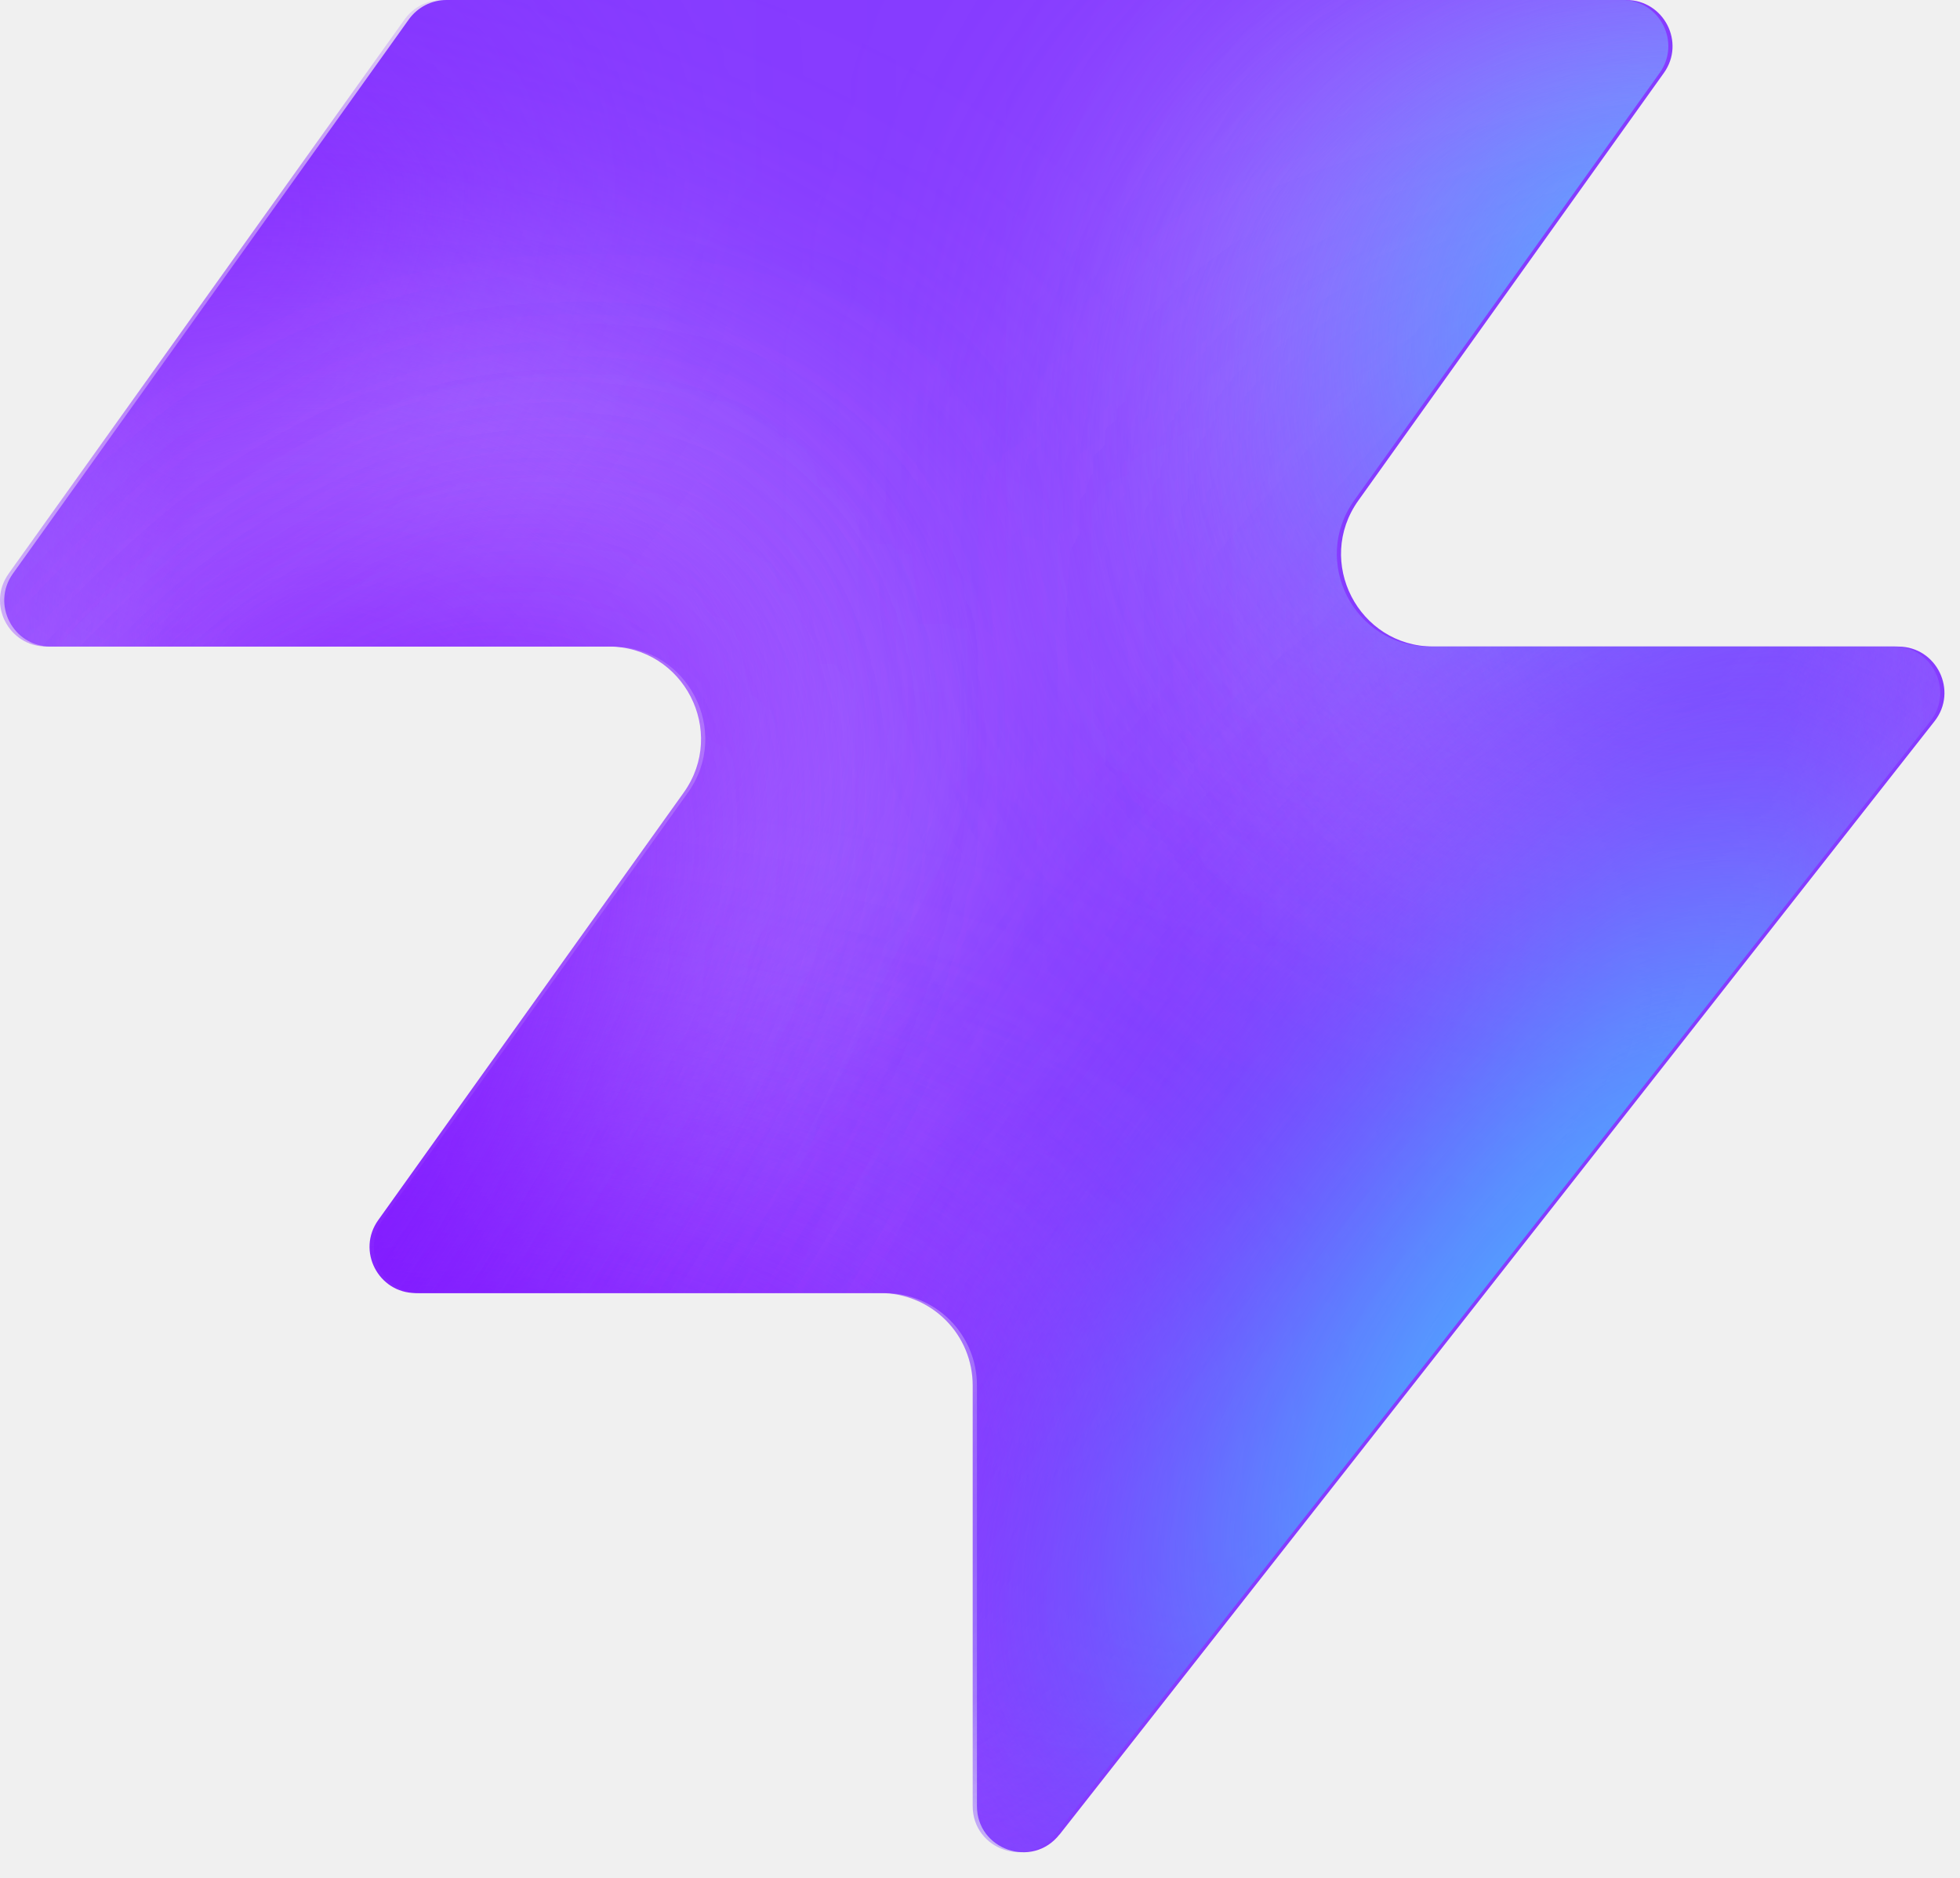
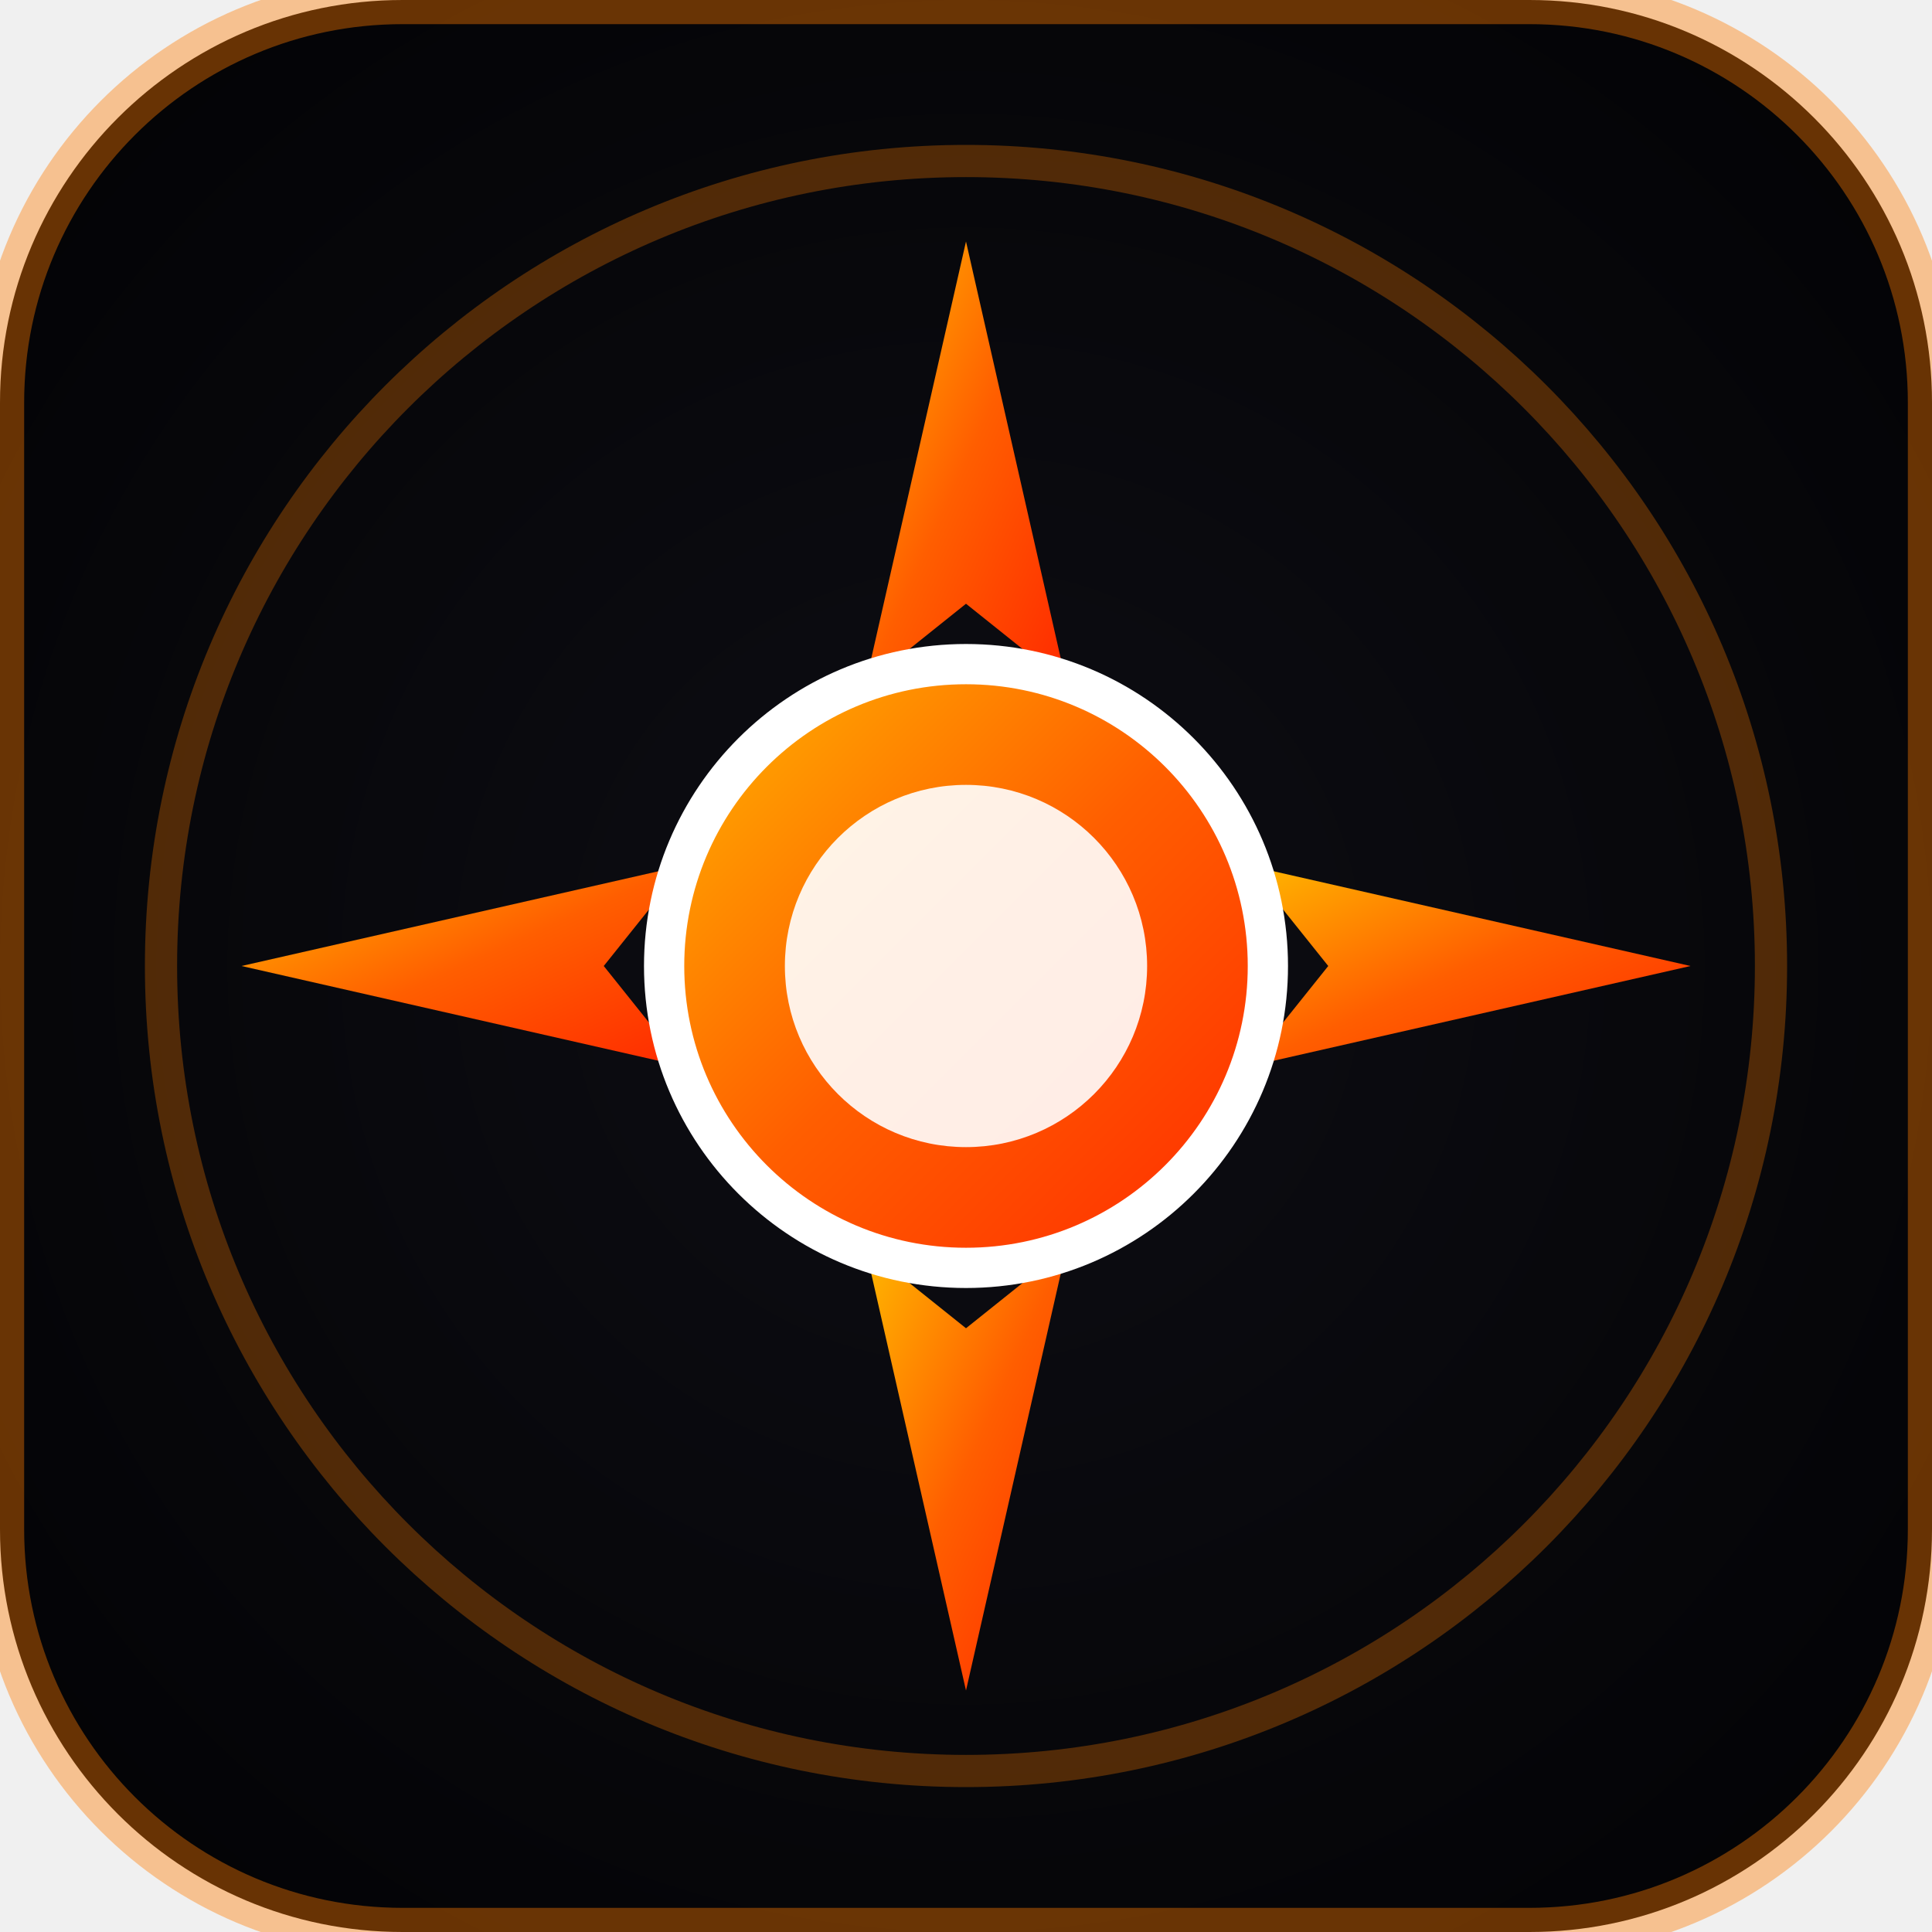
- <svg xmlns="http://www.w3.org/2000/svg" width="48" height="46" fill="none" viewBox="0 0 48 46">
-   <path fill="#863bff" d="M25.946 44.938c-.664.845-2.021.375-2.021-.698V33.937a2.26 2.26 0 0 0-2.262-2.262H10.287c-.92 0-1.456-1.04-.92-1.788l7.48-10.471c1.07-1.497 0-3.578-1.842-3.578H1.237c-.92 0-1.456-1.04-.92-1.788L10.013.474c.214-.297.556-.474.92-.474h28.894c.92 0 1.456 1.04.92 1.788l-7.48 10.471c-1.07 1.498 0 3.579 1.842 3.579h11.377c.943 0 1.473 1.088.89 1.83L25.947 44.94z" style="fill:#863bff;fill:color(display-p3 .525 .23 1);fill-opacity:1" />
-   <mask id="a" width="48" height="46" x="0" y="0" maskUnits="userSpaceOnUse" style="mask-type:alpha">
-     <path fill="#000" d="M25.842 44.938c-.664.844-2.021.375-2.021-.698V33.937a2.26 2.26 0 0 0-2.262-2.262H10.183c-.92 0-1.456-1.04-.92-1.788l7.48-10.471c1.07-1.498 0-3.579-1.842-3.579H1.133c-.92 0-1.456-1.04-.92-1.787L9.91.473c.214-.297.556-.474.92-.474h28.894c.92 0 1.456 1.04.92 1.788l-7.48 10.471c-1.07 1.498 0 3.578 1.842 3.578h11.377c.943 0 1.473 1.088.89 1.832L25.843 44.94z" style="fill:#000;fill-opacity:1" />
-   </mask>
-   <g mask="url(#a)">
-     <g filter="url(#b)">
-       <ellipse cx="5.508" cy="14.704" fill="#ede6ff" rx="5.508" ry="14.704" style="fill:#ede6ff;fill:color(display-p3 .927 .903 1);fill-opacity:1" transform="matrix(.00324 1 1 -.00324 -4.47 31.516)" />
-     </g>
-     <g filter="url(#c)">
-       <ellipse cx="10.399" cy="29.851" fill="#ede6ff" rx="10.399" ry="29.851" style="fill:#ede6ff;fill:color(display-p3 .927 .903 1);fill-opacity:1" transform="matrix(.00324 1 1 -.00324 -39.328 7.883)" />
-     </g>
-     <g filter="url(#d)">
-       <ellipse cx="5.508" cy="30.487" fill="#7e14ff" rx="5.508" ry="30.487" style="fill:#7e14ff;fill:color(display-p3 .492 .077 1);fill-opacity:1" transform="rotate(89.814 -25.913 -14.639)scale(1 -1)" />
-     </g>
-     <g filter="url(#e)">
-       <ellipse cx="5.508" cy="30.599" fill="#7e14ff" rx="5.508" ry="30.599" style="fill:#7e14ff;fill:color(display-p3 .492 .077 1);fill-opacity:1" transform="rotate(89.814 -32.644 -3.334)scale(1 -1)" />
-     </g>
-     <g filter="url(#f)">
-       <ellipse cx="5.508" cy="30.599" fill="#7e14ff" rx="5.508" ry="30.599" style="fill:#7e14ff;fill:color(display-p3 .492 .077 1);fill-opacity:1" transform="matrix(.00324 1 1 -.00324 -34.34 30.47)" />
-     </g>
-     <g filter="url(#g)">
-       <ellipse cx="14.072" cy="22.078" fill="#ede6ff" rx="14.072" ry="22.078" style="fill:#ede6ff;fill:color(display-p3 .927 .903 1);fill-opacity:1" transform="rotate(93.35 24.506 48.493)scale(-1 1)" />
-     </g>
-     <g filter="url(#h)">
-       <ellipse cx="3.47" cy="21.501" fill="#7e14ff" rx="3.47" ry="21.501" style="fill:#7e14ff;fill:color(display-p3 .492 .077 1);fill-opacity:1" transform="rotate(89.009 28.708 47.59)scale(-1 1)" />
-     </g>
-     <g filter="url(#i)">
-       <ellipse cx="3.47" cy="21.501" fill="#7e14ff" rx="3.47" ry="21.501" style="fill:#7e14ff;fill:color(display-p3 .492 .077 1);fill-opacity:1" transform="rotate(89.009 28.708 47.59)scale(-1 1)" />
-     </g>
-     <g filter="url(#j)">
-       <ellipse cx=".387" cy="8.972" fill="#7e14ff" rx="4.407" ry="29.108" style="fill:#7e14ff;fill:color(display-p3 .492 .077 1);fill-opacity:1" transform="rotate(39.51 .387 8.972)" />
-     </g>
-     <g filter="url(#k)">
-       <ellipse cx="47.523" cy="-6.092" fill="#7e14ff" rx="4.407" ry="29.108" style="fill:#7e14ff;fill:color(display-p3 .492 .077 1);fill-opacity:1" transform="rotate(37.892 47.523 -6.092)" />
-     </g>
-     <g filter="url(#l)">
-       <ellipse cx="41.412" cy="6.333" fill="#47bfff" rx="5.971" ry="9.665" style="fill:#47bfff;fill:color(display-p3 .28 .748 1);fill-opacity:1" transform="rotate(37.892 41.412 6.333)" />
-     </g>
-     <g filter="url(#m)">
-       <ellipse cx="-1.879" cy="38.332" fill="#7e14ff" rx="4.407" ry="29.108" style="fill:#7e14ff;fill:color(display-p3 .492 .077 1);fill-opacity:1" transform="rotate(37.892 -1.88 38.332)" />
-     </g>
-     <g filter="url(#n)">
-       <ellipse cx="-1.879" cy="38.332" fill="#7e14ff" rx="4.407" ry="29.108" style="fill:#7e14ff;fill:color(display-p3 .492 .077 1);fill-opacity:1" transform="rotate(37.892 -1.88 38.332)" />
-     </g>
-     <g filter="url(#o)">
-       <ellipse cx="35.651" cy="29.907" fill="#7e14ff" rx="4.407" ry="29.108" style="fill:#7e14ff;fill:color(display-p3 .492 .077 1);fill-opacity:1" transform="rotate(37.892 35.651 29.907)" />
-     </g>
-     <g filter="url(#p)">
-       <ellipse cx="38.418" cy="32.4" fill="#47bfff" rx="5.971" ry="15.297" style="fill:#47bfff;fill:color(display-p3 .28 .748 1);fill-opacity:1" transform="rotate(37.892 38.418 32.4)" />
-     </g>
-   </g>
+ <svg xmlns="http://www.w3.org/2000/svg" viewBox="0 0 48 48" width="100%" height="100%">
  <defs>
-     <filter id="b" width="60.045" height="41.654" x="-19.77" y="16.149" color-interpolation-filters="sRGB" filterUnits="userSpaceOnUse">
-       <feFlood flood-opacity="0" result="BackgroundImageFix" />
-       <feBlend in="SourceGraphic" in2="BackgroundImageFix" result="shape" />
-       <feGaussianBlur result="effect1_foregroundBlur_2002_17158" stdDeviation="7.659" />
-     </filter>
-     <filter id="c" width="90.34" height="51.437" x="-54.613" y="-7.533" color-interpolation-filters="sRGB" filterUnits="userSpaceOnUse">
-       <feFlood flood-opacity="0" result="BackgroundImageFix" />
-       <feBlend in="SourceGraphic" in2="BackgroundImageFix" result="shape" />
-       <feGaussianBlur result="effect1_foregroundBlur_2002_17158" stdDeviation="7.659" />
-     </filter>
-     <filter id="d" width="79.355" height="29.4" x="-49.64" y="2.03" color-interpolation-filters="sRGB" filterUnits="userSpaceOnUse">
-       <feFlood flood-opacity="0" result="BackgroundImageFix" />
-       <feBlend in="SourceGraphic" in2="BackgroundImageFix" result="shape" />
-       <feGaussianBlur result="effect1_foregroundBlur_2002_17158" stdDeviation="4.596" />
-     </filter>
-     <filter id="e" width="79.579" height="29.4" x="-45.045" y="20.029" color-interpolation-filters="sRGB" filterUnits="userSpaceOnUse">
-       <feFlood flood-opacity="0" result="BackgroundImageFix" />
-       <feBlend in="SourceGraphic" in2="BackgroundImageFix" result="shape" />
-       <feGaussianBlur result="effect1_foregroundBlur_2002_17158" stdDeviation="4.596" />
-     </filter>
-     <filter id="f" width="79.579" height="29.4" x="-43.513" y="21.178" color-interpolation-filters="sRGB" filterUnits="userSpaceOnUse">
-       <feFlood flood-opacity="0" result="BackgroundImageFix" />
-       <feBlend in="SourceGraphic" in2="BackgroundImageFix" result="shape" />
-       <feGaussianBlur result="effect1_foregroundBlur_2002_17158" stdDeviation="4.596" />
-     </filter>
-     <filter id="g" width="74.749" height="58.852" x="15.756" y="-17.901" color-interpolation-filters="sRGB" filterUnits="userSpaceOnUse">
-       <feFlood flood-opacity="0" result="BackgroundImageFix" />
-       <feBlend in="SourceGraphic" in2="BackgroundImageFix" result="shape" />
-       <feGaussianBlur result="effect1_foregroundBlur_2002_17158" stdDeviation="7.659" />
-     </filter>
-     <filter id="h" width="61.377" height="25.362" x="23.548" y="2.284" color-interpolation-filters="sRGB" filterUnits="userSpaceOnUse">
-       <feFlood flood-opacity="0" result="BackgroundImageFix" />
-       <feBlend in="SourceGraphic" in2="BackgroundImageFix" result="shape" />
-       <feGaussianBlur result="effect1_foregroundBlur_2002_17158" stdDeviation="4.596" />
-     </filter>
-     <filter id="i" width="61.377" height="25.362" x="23.548" y="2.284" color-interpolation-filters="sRGB" filterUnits="userSpaceOnUse">
-       <feFlood flood-opacity="0" result="BackgroundImageFix" />
-       <feBlend in="SourceGraphic" in2="BackgroundImageFix" result="shape" />
-       <feGaussianBlur result="effect1_foregroundBlur_2002_17158" stdDeviation="4.596" />
-     </filter>
-     <filter id="j" width="56.045" height="63.649" x="-27.636" y="-22.853" color-interpolation-filters="sRGB" filterUnits="userSpaceOnUse">
-       <feFlood flood-opacity="0" result="BackgroundImageFix" />
-       <feBlend in="SourceGraphic" in2="BackgroundImageFix" result="shape" />
-       <feGaussianBlur result="effect1_foregroundBlur_2002_17158" stdDeviation="4.596" />
-     </filter>
-     <filter id="k" width="54.814" height="64.646" x="20.116" y="-38.415" color-interpolation-filters="sRGB" filterUnits="userSpaceOnUse">
-       <feFlood flood-opacity="0" result="BackgroundImageFix" />
-       <feBlend in="SourceGraphic" in2="BackgroundImageFix" result="shape" />
-       <feGaussianBlur result="effect1_foregroundBlur_2002_17158" stdDeviation="4.596" />
-     </filter>
-     <filter id="l" width="33.541" height="35.313" x="24.641" y="-11.323" color-interpolation-filters="sRGB" filterUnits="userSpaceOnUse">
-       <feFlood flood-opacity="0" result="BackgroundImageFix" />
-       <feBlend in="SourceGraphic" in2="BackgroundImageFix" result="shape" />
-       <feGaussianBlur result="effect1_foregroundBlur_2002_17158" stdDeviation="4.596" />
-     </filter>
-     <filter id="m" width="54.814" height="64.646" x="-29.286" y="6.009" color-interpolation-filters="sRGB" filterUnits="userSpaceOnUse">
-       <feFlood flood-opacity="0" result="BackgroundImageFix" />
-       <feBlend in="SourceGraphic" in2="BackgroundImageFix" result="shape" />
-       <feGaussianBlur result="effect1_foregroundBlur_2002_17158" stdDeviation="4.596" />
-     </filter>
-     <filter id="n" width="54.814" height="64.646" x="-29.286" y="6.009" color-interpolation-filters="sRGB" filterUnits="userSpaceOnUse">
-       <feFlood flood-opacity="0" result="BackgroundImageFix" />
-       <feBlend in="SourceGraphic" in2="BackgroundImageFix" result="shape" />
-       <feGaussianBlur result="effect1_foregroundBlur_2002_17158" stdDeviation="4.596" />
-     </filter>
-     <filter id="o" width="54.814" height="64.646" x="8.244" y="-2.416" color-interpolation-filters="sRGB" filterUnits="userSpaceOnUse">
-       <feFlood flood-opacity="0" result="BackgroundImageFix" />
-       <feBlend in="SourceGraphic" in2="BackgroundImageFix" result="shape" />
-       <feGaussianBlur result="effect1_foregroundBlur_2002_17158" stdDeviation="4.596" />
-     </filter>
-     <filter id="p" width="39.409" height="43.623" x="18.713" y="10.588" color-interpolation-filters="sRGB" filterUnits="userSpaceOnUse">
-       <feFlood flood-opacity="0" result="BackgroundImageFix" />
-       <feBlend in="SourceGraphic" in2="BackgroundImageFix" result="shape" />
-       <feGaussianBlur result="effect1_foregroundBlur_2002_17158" stdDeviation="4.596" />
-     </filter>
+     <radialGradient id="favBg" cx="50%" cy="50%" r="70%">
+       <stop offset="0%" stop-color="#0e0e14" />
+       <stop offset="100%" stop-color="#020204" />
+     </radialGradient>
+     <linearGradient id="favFlare" x1="0%" y1="0%" x2="100%" y2="100%">
+       <stop offset="0%" stop-color="#ffb700" />
+       <stop offset="50%" stop-color="#ff5e00" />
+       <stop offset="100%" stop-color="#ff2a00" />
+     </linearGradient>
  </defs>
+   <rect width="48" height="48" rx="10" fill="url(#favBg)" stroke="#ff7b00" stroke-width="1.2" stroke-opacity="0.4" />
+   <circle cx="24" cy="24" r="20" fill="none" stroke="#ff7b00" stroke-width="0.8" stroke-opacity="0.3" />
+   <path d="M 24 6 L 26.5 17 L 24 15 L 21.5 17 Z" fill="url(#favFlare)" />
+   <path d="M 24 42 L 26.5 31 L 24 33 L 21.5 31 Z" fill="url(#favFlare)" />
+   <path d="M 6 24 L 17 26.5 L 15 24 L 17 21.5 Z" fill="url(#favFlare)" />
+   <path d="M 42 24 L 31 26.5 L 33 24 L 31 21.5 Z" fill="url(#favFlare)" />
+   <circle cx="24" cy="24" r="7.5" fill="url(#favFlare)" stroke="#ffffff" stroke-width="1" />
+   <circle cx="24" cy="24" r="4.5" fill="#ffffff" opacity="0.9" />
</svg>
